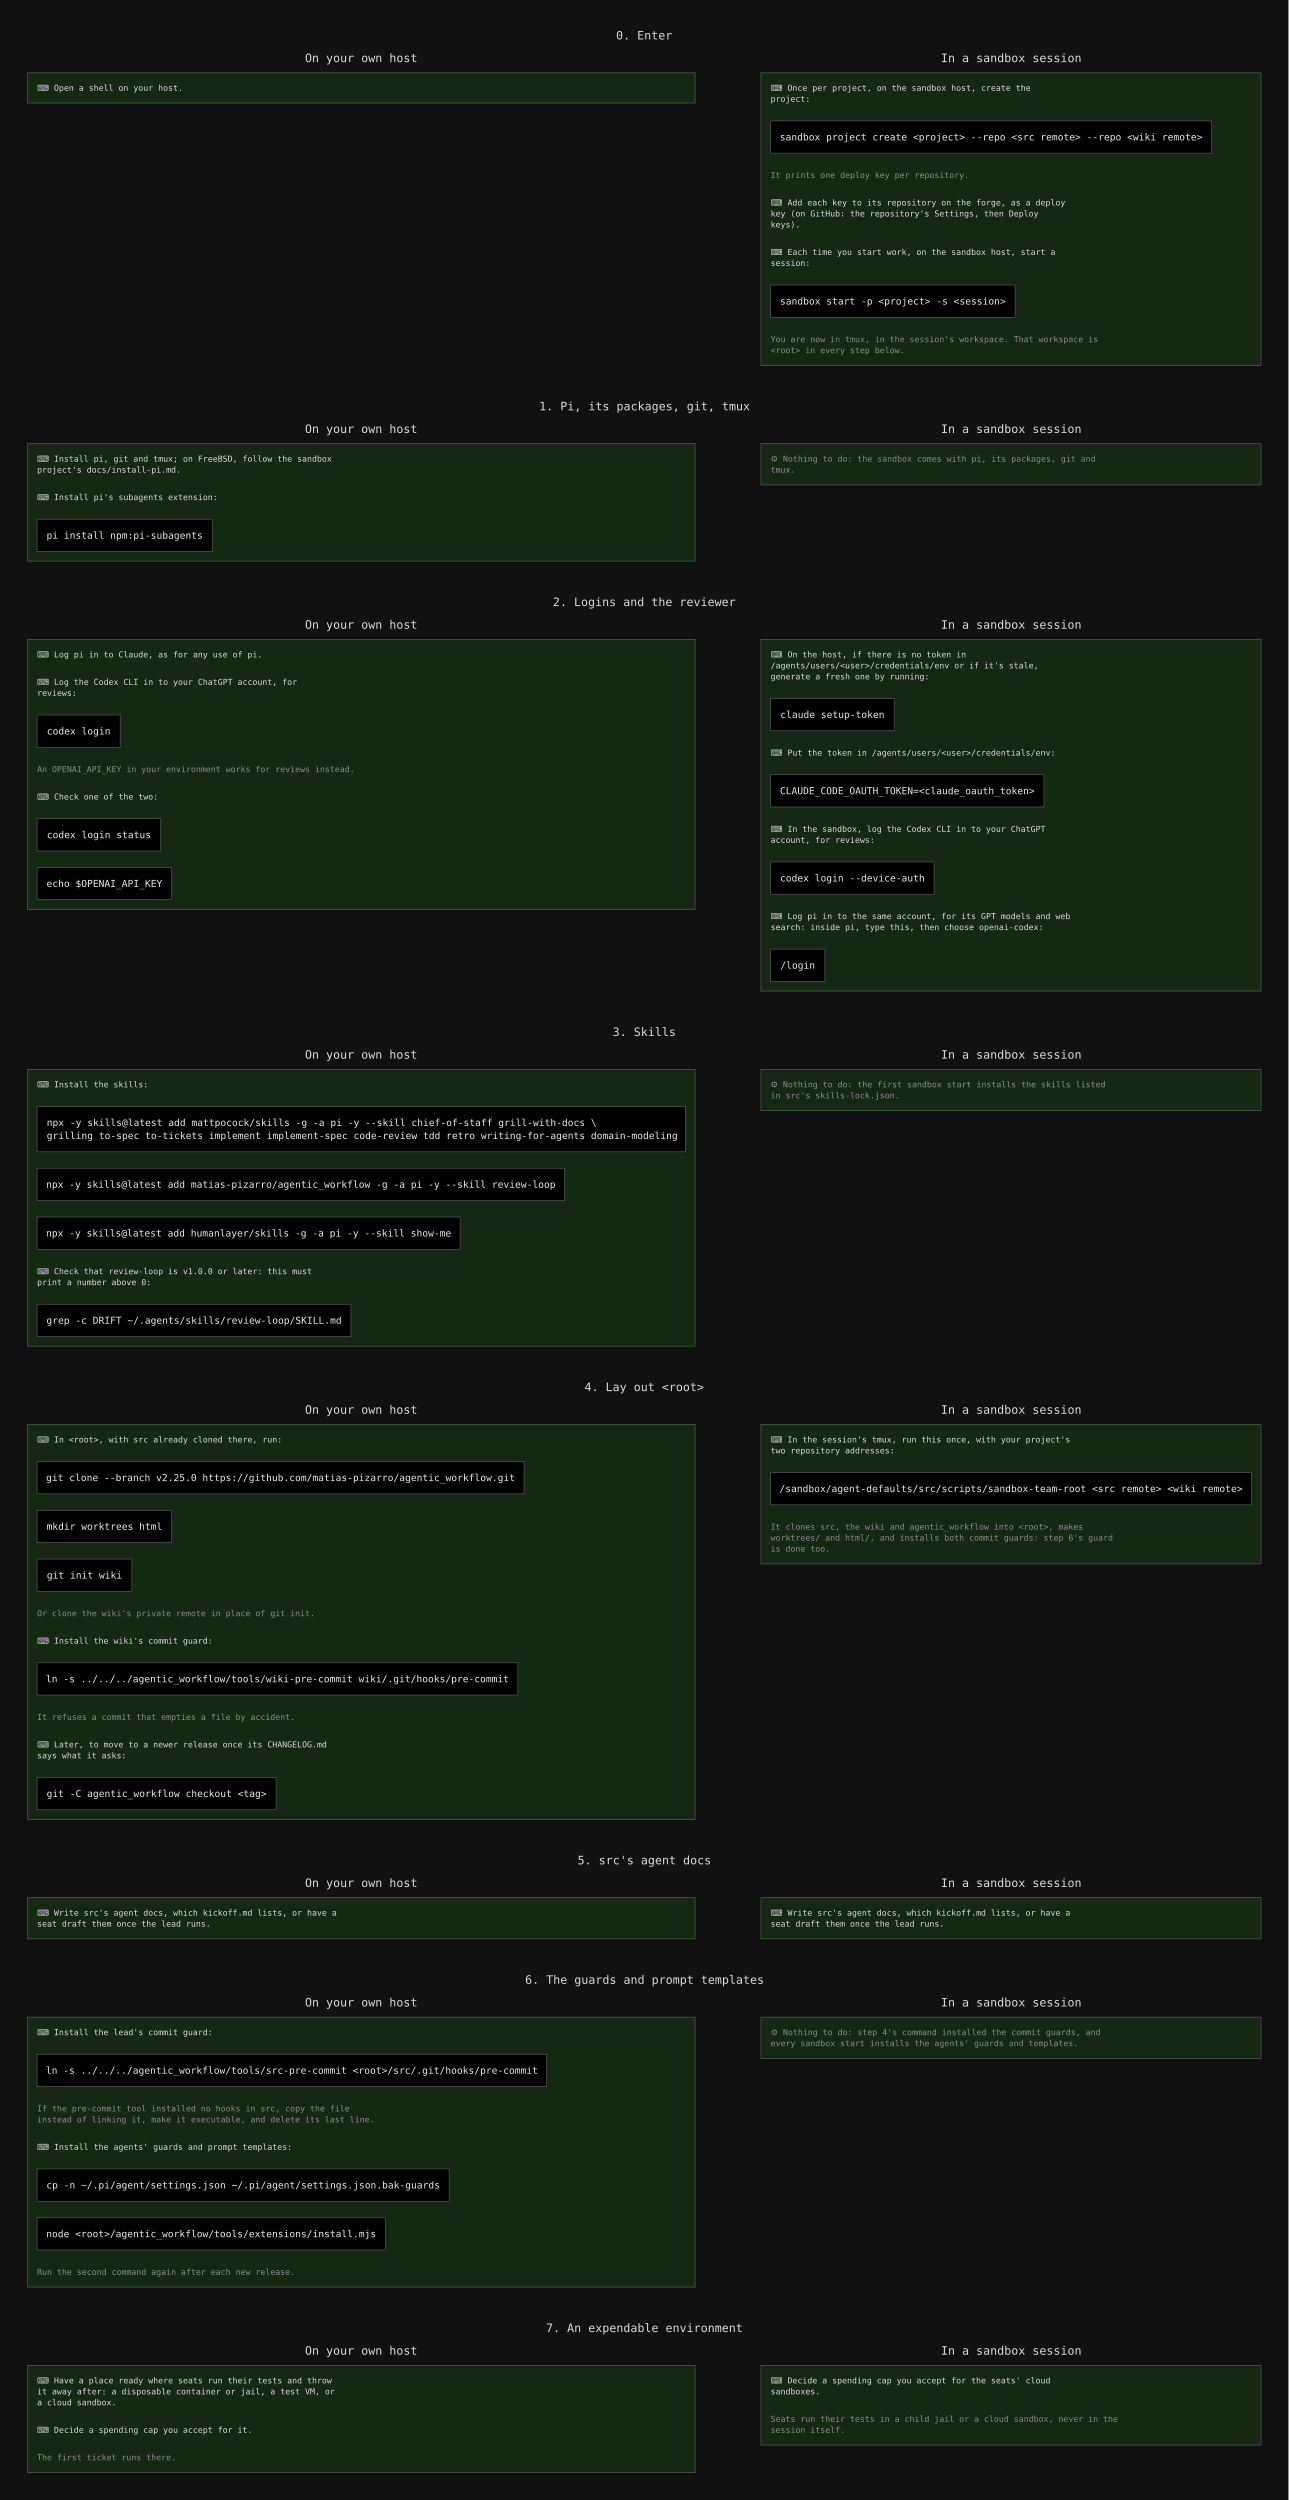
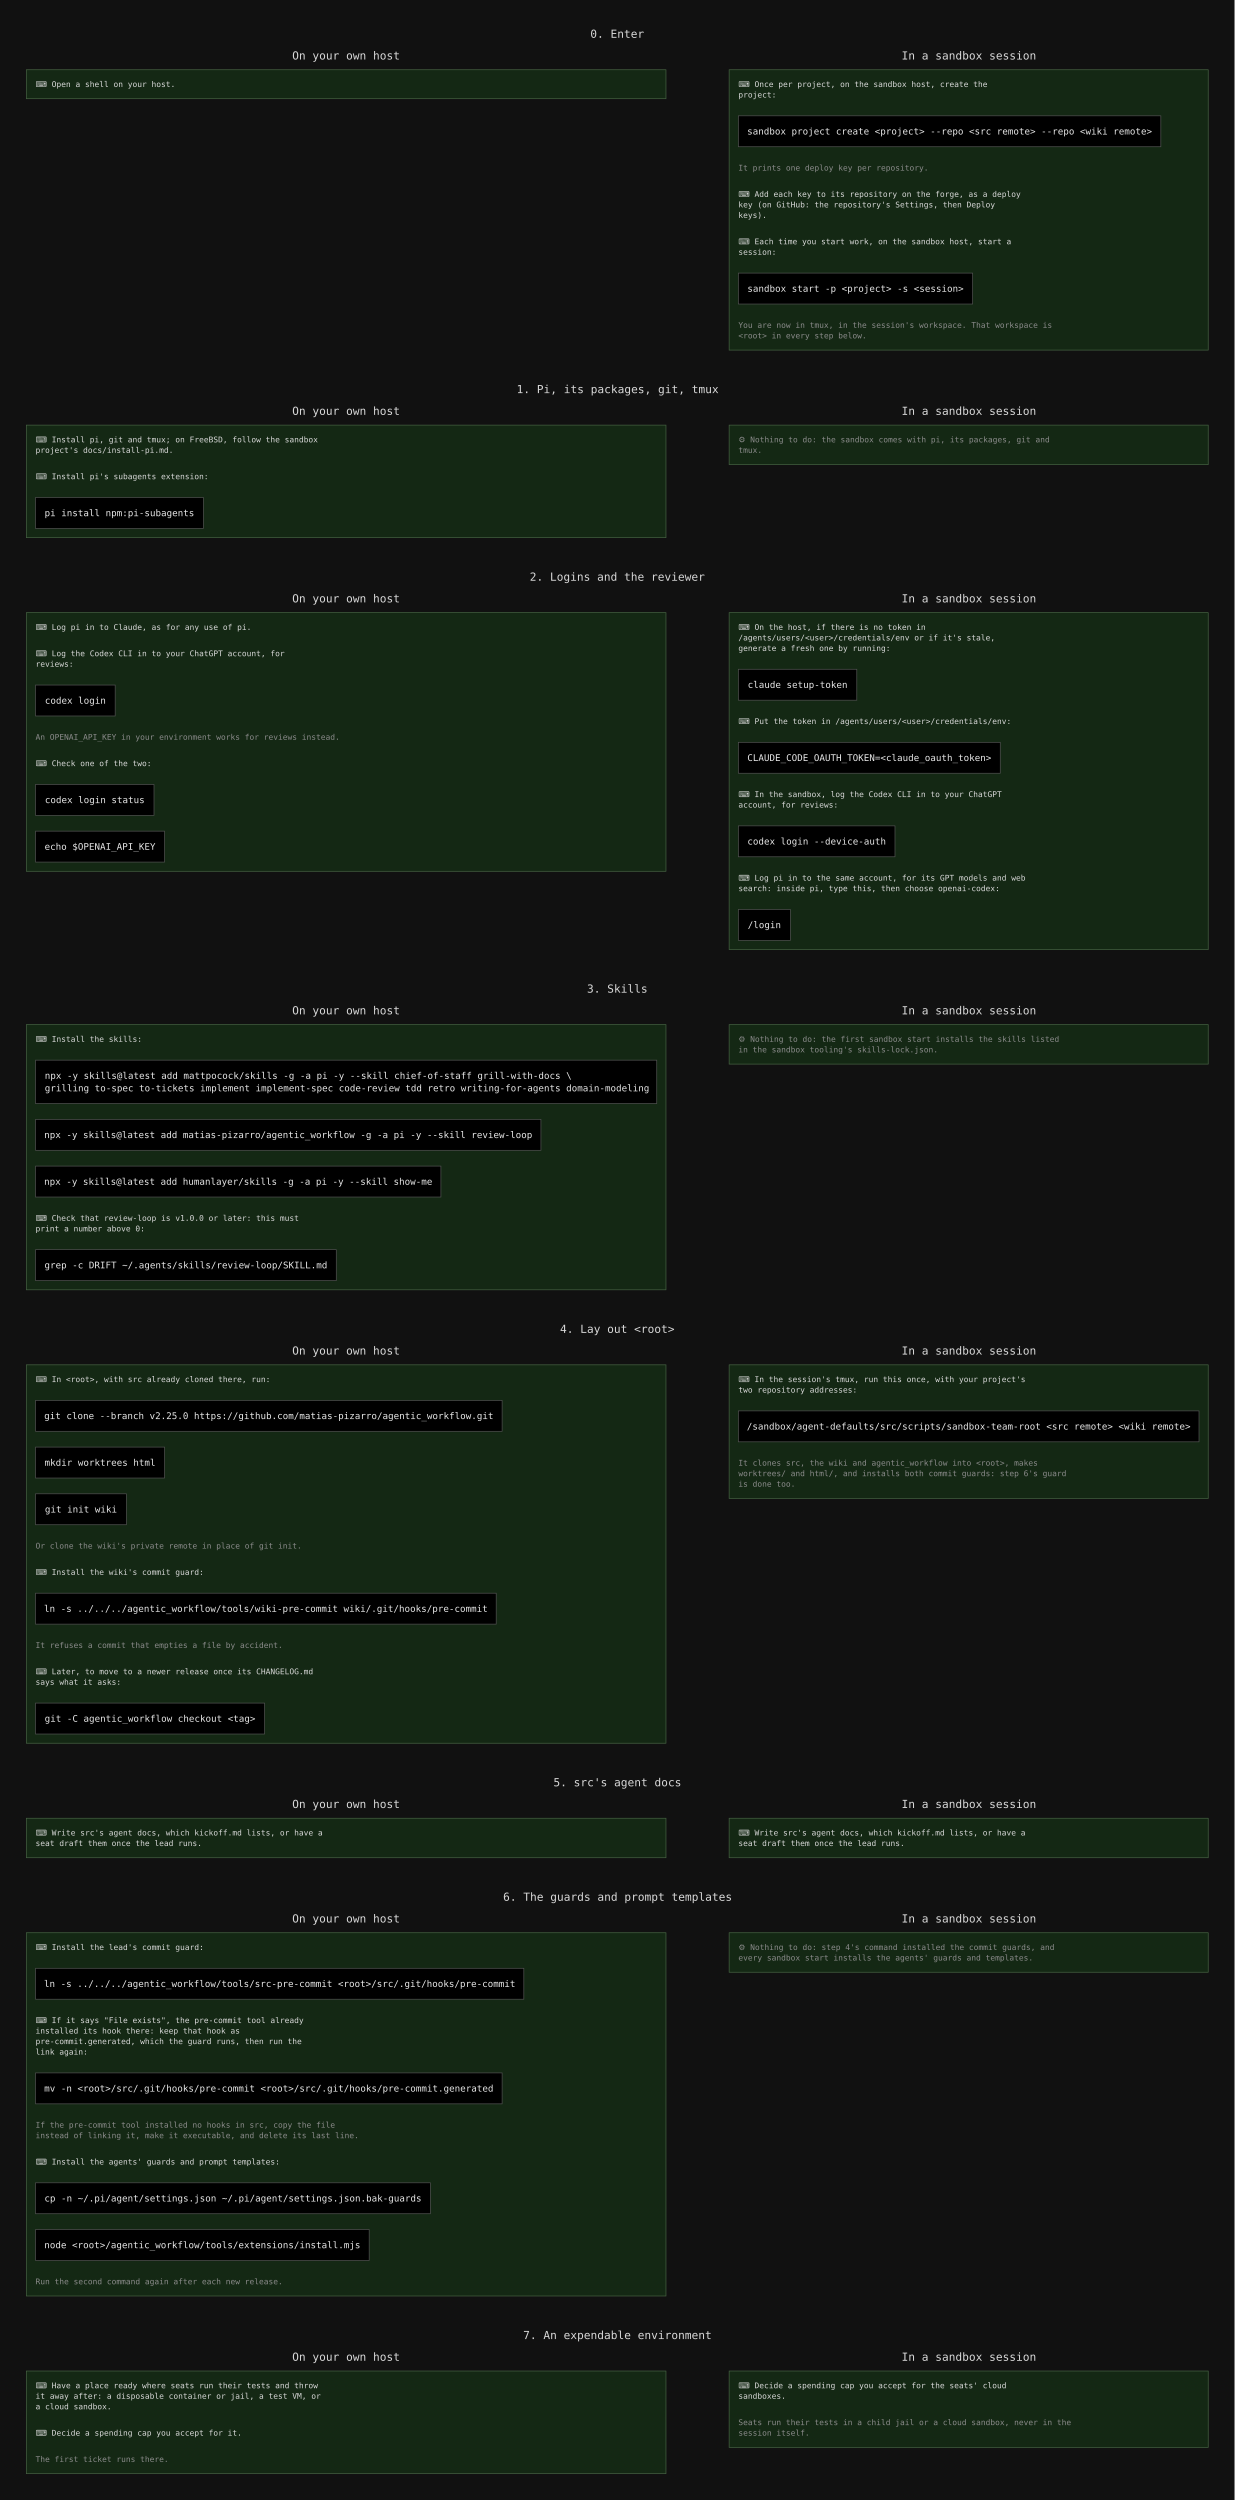
- <svg xmlns="http://www.w3.org/2000/svg" width="1876" height="3640" viewBox="0 0 1876 3640" font-family="'DejaVu Sans Mono', 'Menlo', 'Consolas', 'Liberation Mono', 'Courier New', monospace" font-size="14px">
+ <svg xmlns="http://www.w3.org/2000/svg" width="1876" height="3799" viewBox="0 0 1876 3799" font-family="'DejaVu Sans Mono', 'Menlo', 'Consolas', 'Liberation Mono', 'Courier New', monospace" font-size="14px">
  <defs>
  </defs>
-   <rect x="0" y="0" width="1876" height="3640" fill="#111111" />
+   <rect x="0" y="0" width="1876" height="3799" fill="#111111" />
  <g font-size="17px">
    <text x="897" y="57.45" fill="#d9d9d9" text-anchor="start">0. Enter</text>
  </g>
  <path d="M40 106 H1012 V150 H40 Z" fill="#142814" stroke="#486544" />
  <g font-size="17px">
    <text x="444" y="90.45" fill="#d9d9d9" text-anchor="start">On your own host</text>
  </g>
  <g font-size="12px">
    <text x="54" y="132.2" fill="#d9d9d9" text-anchor="start">⌨️ Open a shell on your host.</text>
  </g>
  <path d="M1108 106 H1836 V532 H1108 Z" fill="#142814" stroke="#486544" />
  <g font-size="17px">
    <text x="1370" y="90.45" fill="#d9d9d9" text-anchor="start">In a sandbox session</text>
  </g>
  <g font-size="12px">
    <text x="1122" y="132.2" fill="#d9d9d9" text-anchor="start">⌨️ Once per project, on the sandbox host, create the</text>
    <text x="1122" y="148.2" fill="#d9d9d9" text-anchor="start">project:</text>
  </g>
  <path d="M1122 176 H1764 V223 H1122 Z" fill="#000000" stroke="#555555" />
  <text x="1443" y="204.4" fill="#e8e8e8" text-anchor="middle">sandbox project create &lt;project&gt; --repo &lt;src remote&gt; --repo &lt;wiki remote&gt;</text>
  <g font-size="12px">
    <text x="1122" y="259.2" fill="#8b8b8b" text-anchor="start">It prints one deploy key per repository.</text>
  </g>
  <g font-size="12px">
    <text x="1122" y="299.2" fill="#d9d9d9" text-anchor="start">⌨️ Add each key to its repository on the forge, as a deploy</text>
    <text x="1122" y="315.2" fill="#d9d9d9" text-anchor="start">key (on GitHub: the repository's Settings, then Deploy</text>
    <text x="1122" y="331.2" fill="#d9d9d9" text-anchor="start">keys).</text>
  </g>
  <g font-size="12px">
    <text x="1122" y="371.2" fill="#d9d9d9" text-anchor="start">⌨️ Each time you start work, on the sandbox host, start a</text>
    <text x="1122" y="387.2" fill="#d9d9d9" text-anchor="start">session:</text>
  </g>
  <path d="M1122 415 H1478 V462 H1122 Z" fill="#000000" stroke="#555555" />
  <text x="1300" y="443.4" fill="#e8e8e8" text-anchor="middle">sandbox start -p &lt;project&gt; -s &lt;session&gt;</text>
  <g font-size="12px">
    <text x="1122" y="498.2" fill="#8b8b8b" text-anchor="start">You are now in tmux, in the session's workspace. That workspace is</text>
    <text x="1122" y="514.2" fill="#8b8b8b" text-anchor="start">&lt;root&gt; in every step below.</text>
  </g>
  <g font-size="17px">
    <text x="785" y="597.45" fill="#d9d9d9" text-anchor="start">1. Pi, its packages, git, tmux</text>
  </g>
  <path d="M40 646 H1012 V817 H40 Z" fill="#142814" stroke="#486544" />
  <g font-size="17px">
    <text x="444" y="630.45" fill="#d9d9d9" text-anchor="start">On your own host</text>
  </g>
  <g font-size="12px">
    <text x="54" y="672.2" fill="#d9d9d9" text-anchor="start">⌨️ Install pi, git and tmux; on FreeBSD, follow the sandbox</text>
    <text x="54" y="688.2" fill="#d9d9d9" text-anchor="start">project's docs/install-pi.md.</text>
  </g>
  <g font-size="12px">
    <text x="54" y="728.2" fill="#d9d9d9" text-anchor="start">⌨️ Install pi's subagents extension:</text>
  </g>
  <path d="M54 756 H309 V803 H54 Z" fill="#000000" stroke="#555555" />
  <text x="181.5" y="784.4" fill="#e8e8e8" text-anchor="middle">pi install npm:pi-subagents</text>
  <path d="M1108 646 H1836 V706 H1108 Z" fill="#142814" stroke="#486544" />
  <g font-size="17px">
    <text x="1370" y="630.45" fill="#d9d9d9" text-anchor="start">In a sandbox session</text>
  </g>
  <g font-size="12px">
    <text x="1122" y="672.2" fill="#8b8b8b" text-anchor="start">⚙️ Nothing to do: the sandbox comes with pi, its packages, git and</text>
    <text x="1122" y="688.2" fill="#8b8b8b" text-anchor="start">tmux.</text>
  </g>
  <g font-size="17px">
    <text x="805" y="882.45" fill="#d9d9d9" text-anchor="start">2. Logins and the reviewer</text>
  </g>
  <path d="M40 931 H1012 V1324 H40 Z" fill="#142814" stroke="#486544" />
  <g font-size="17px">
    <text x="444" y="915.45" fill="#d9d9d9" text-anchor="start">On your own host</text>
  </g>
  <g font-size="12px">
    <text x="54" y="957.2" fill="#d9d9d9" text-anchor="start">⌨️ Log pi in to Claude, as for any use of pi.</text>
  </g>
  <g font-size="12px">
    <text x="54" y="997.2" fill="#d9d9d9" text-anchor="start">⌨️ Log the Codex CLI in to your ChatGPT account, for</text>
    <text x="54" y="1013.2" fill="#d9d9d9" text-anchor="start">reviews:</text>
  </g>
  <path d="M54 1041 H175 V1088 H54 Z" fill="#000000" stroke="#555555" />
  <text x="114.5" y="1069.4" fill="#e8e8e8" text-anchor="middle">codex login</text>
  <g font-size="12px">
    <text x="54" y="1124.2" fill="#8b8b8b" text-anchor="start">An OPENAI_API_KEY in your environment works for reviews instead.</text>
  </g>
  <g font-size="12px">
    <text x="54" y="1164.2" fill="#d9d9d9" text-anchor="start">⌨️ Check one of the two:</text>
  </g>
  <path d="M54 1192 H234 V1239 H54 Z" fill="#000000" stroke="#555555" />
  <text x="144" y="1220.4" fill="#e8e8e8" text-anchor="middle">codex login status</text>
  <path d="M54 1263 H250 V1310 H54 Z" fill="#000000" stroke="#555555" />
  <text x="152" y="1291.4" fill="#e8e8e8" text-anchor="middle">echo $OPENAI_API_KEY</text>
  <path d="M1108 931 H1836 V1443 H1108 Z" fill="#142814" stroke="#486544" />
  <g font-size="17px">
    <text x="1370" y="915.45" fill="#d9d9d9" text-anchor="start">In a sandbox session</text>
  </g>
  <g font-size="12px">
    <text x="1122" y="957.2" fill="#d9d9d9" text-anchor="start">⌨️ On the host, if there is no token in</text>
    <text x="1122" y="973.2" fill="#d9d9d9" text-anchor="start">/agents/users/&lt;user&gt;/credentials/env or if it's stale,</text>
    <text x="1122" y="989.2" fill="#d9d9d9" text-anchor="start">generate a fresh one by running:</text>
  </g>
  <path d="M1122 1017 H1302 V1064 H1122 Z" fill="#000000" stroke="#555555" />
  <text x="1212" y="1045.4" fill="#e8e8e8" text-anchor="middle">claude setup-token</text>
  <g font-size="12px">
    <text x="1122" y="1100.2" fill="#d9d9d9" text-anchor="start">⌨️ Put the token in /agents/users/&lt;user&gt;/credentials/env:</text>
  </g>
  <path d="M1122 1128 H1520 V1175 H1122 Z" fill="#000000" stroke="#555555" />
  <text x="1321" y="1156.4" fill="#e8e8e8" text-anchor="middle">CLAUDE_CODE_OAUTH_TOKEN=&lt;claude_oauth_token&gt;</text>
  <g font-size="12px">
    <text x="1122" y="1211.2" fill="#d9d9d9" text-anchor="start">⌨️ In the sandbox, log the Codex CLI in to your ChatGPT</text>
    <text x="1122" y="1227.2" fill="#d9d9d9" text-anchor="start">account, for reviews:</text>
  </g>
  <path d="M1122 1255 H1360 V1302 H1122 Z" fill="#000000" stroke="#555555" />
  <text x="1241" y="1283.4" fill="#e8e8e8" text-anchor="middle">codex login --device-auth</text>
  <g font-size="12px">
    <text x="1122" y="1338.2" fill="#d9d9d9" text-anchor="start">⌨️ Log pi in to the same account, for its GPT models and web</text>
    <text x="1122" y="1354.2" fill="#d9d9d9" text-anchor="start">search: inside pi, type this, then choose openai-codex:</text>
  </g>
  <path d="M1122 1382 H1201 V1429 H1122 Z" fill="#000000" stroke="#555555" />
  <text x="1161.5" y="1410.4" fill="#e8e8e8" text-anchor="middle">/login</text>
  <g font-size="17px">
    <text x="892" y="1508.45" fill="#d9d9d9" text-anchor="start">3. Skills</text>
  </g>
  <path d="M40 1557 H1012 V1960 H40 Z" fill="#142814" stroke="#486544" />
  <g font-size="17px">
    <text x="444" y="1541.45" fill="#d9d9d9" text-anchor="start">On your own host</text>
  </g>
  <g font-size="12px">
    <text x="54" y="1583.2" fill="#d9d9d9" text-anchor="start">⌨️ Install the skills:</text>
  </g>
  <path d="M54 1611 H998 V1677 H54 Z" fill="#000000" stroke="#555555" />
  <text x="68" y="1639.4" fill="#e8e8e8" text-anchor="start">npx -y skills@latest add mattpocock/skills -g -a pi -y --skill chief-of-staff grill-with-docs \</text>
  <text x="68" y="1658.4" fill="#e8e8e8" text-anchor="start">grilling to-spec to-tickets implement implement-spec code-review tdd retro writing-for-agents domain-modeling</text>
  <path d="M54 1701 H822 V1748 H54 Z" fill="#000000" stroke="#555555" />
  <text x="438" y="1729.4" fill="#e8e8e8" text-anchor="middle">npx -y skills@latest add matias-pizarro/agentic_workflow -g -a pi -y --skill review-loop</text>
  <path d="M54 1772 H670 V1819 H54 Z" fill="#000000" stroke="#555555" />
  <text x="362" y="1800.4" fill="#e8e8e8" text-anchor="middle">npx -y skills@latest add humanlayer/skills -g -a pi -y --skill show-me</text>
  <g font-size="12px">
    <text x="54" y="1855.2" fill="#d9d9d9" text-anchor="start">⌨️ Check that review-loop is v1.0.0 or later: this must</text>
    <text x="54" y="1871.2" fill="#d9d9d9" text-anchor="start">print a number above 0:</text>
  </g>
  <path d="M54 1899 H511 V1946 H54 Z" fill="#000000" stroke="#555555" />
  <text x="282.5" y="1927.4" fill="#e8e8e8" text-anchor="middle">grep -c DRIFT ~/.agents/skills/review-loop/SKILL.md</text>
  <path d="M1108 1557 H1836 V1617 H1108 Z" fill="#142814" stroke="#486544" />
  <g font-size="17px">
    <text x="1370" y="1541.45" fill="#d9d9d9" text-anchor="start">In a sandbox session</text>
  </g>
  <g font-size="12px">
    <text x="1122" y="1583.2" fill="#8b8b8b" text-anchor="start">⚙️ Nothing to do: the first sandbox start installs the skills listed</text>
-     <text x="1122" y="1599.2" fill="#8b8b8b" text-anchor="start">in src's skills-lock.json.</text>
+     <text x="1122" y="1599.2" fill="#8b8b8b" text-anchor="start">in the sandbox tooling's skills-lock.json.</text>
  </g>
  <g font-size="17px">
    <text x="851" y="2025.45" fill="#d9d9d9" text-anchor="start">4. Lay out &lt;root&gt;</text>
  </g>
  <path d="M40 2074 H1012 V2649 H40 Z" fill="#142814" stroke="#486544" />
  <g font-size="17px">
    <text x="444" y="2058.45" fill="#d9d9d9" text-anchor="start">On your own host</text>
  </g>
  <g font-size="12px">
    <text x="54" y="2100.2" fill="#d9d9d9" text-anchor="start">⌨️ In &lt;root&gt;, with src already cloned there, run:</text>
  </g>
  <path d="M54 2128 H763 V2175 H54 Z" fill="#000000" stroke="#555555" />
  <text x="408.5" y="2156.4" fill="#e8e8e8" text-anchor="middle">git clone --branch v2.25.0 https://github.com/matias-pizarro/agentic_workflow.git</text>
  <path d="M54 2199 H250 V2246 H54 Z" fill="#000000" stroke="#555555" />
  <text x="152" y="2227.4" fill="#e8e8e8" text-anchor="middle">mkdir worktrees html</text>
  <path d="M54 2270 H192 V2317 H54 Z" fill="#000000" stroke="#555555" />
  <text x="123" y="2298.4" fill="#e8e8e8" text-anchor="middle">git init wiki</text>
  <g font-size="12px">
    <text x="54" y="2353.2" fill="#8b8b8b" text-anchor="start">Or clone the wiki's private remote in place of git init.</text>
  </g>
  <g font-size="12px">
    <text x="54" y="2393.2" fill="#d9d9d9" text-anchor="start">⌨️ Install the wiki's commit guard:</text>
  </g>
  <path d="M54 2421 H754 V2468 H54 Z" fill="#000000" stroke="#555555" />
  <text x="404" y="2449.4" fill="#e8e8e8" text-anchor="middle">ln -s ../../../agentic_workflow/tools/wiki-pre-commit wiki/.git/hooks/pre-commit</text>
  <g font-size="12px">
    <text x="54" y="2504.2" fill="#8b8b8b" text-anchor="start">It refuses a commit that empties a file by accident.</text>
  </g>
  <g font-size="12px">
    <text x="54" y="2544.2" fill="#d9d9d9" text-anchor="start">⌨️ Later, to move to a newer release once its CHANGELOG.md</text>
    <text x="54" y="2560.2" fill="#d9d9d9" text-anchor="start">says what it asks:</text>
  </g>
  <path d="M54 2588 H402 V2635 H54 Z" fill="#000000" stroke="#555555" />
  <text x="228" y="2616.4" fill="#e8e8e8" text-anchor="middle">git -C agentic_workflow checkout &lt;tag&gt;</text>
  <path d="M1108 2074 H1836 V2277 H1108 Z" fill="#142814" stroke="#486544" />
  <g font-size="17px">
    <text x="1370" y="2058.45" fill="#d9d9d9" text-anchor="start">In a sandbox session</text>
  </g>
  <g font-size="12px">
    <text x="1122" y="2100.2" fill="#d9d9d9" text-anchor="start">⌨️ In the session's tmux, run this once, with your project's</text>
    <text x="1122" y="2116.2" fill="#d9d9d9" text-anchor="start">two repository addresses:</text>
  </g>
  <path d="M1122 2144 H1822 V2191 H1122 Z" fill="#000000" stroke="#555555" />
  <text x="1472" y="2172.4" fill="#e8e8e8" text-anchor="middle">/sandbox/agent-defaults/src/scripts/sandbox-team-root &lt;src remote&gt; &lt;wiki remote&gt;</text>
  <g font-size="12px">
    <text x="1122" y="2227.2" fill="#8b8b8b" text-anchor="start">It clones src, the wiki and agentic_workflow into &lt;root&gt;, makes</text>
    <text x="1122" y="2243.2" fill="#8b8b8b" text-anchor="start">worktrees/ and html/, and installs both commit guards: step 6's guard</text>
    <text x="1122" y="2259.2" fill="#8b8b8b" text-anchor="start">is done too.</text>
  </g>
  <g font-size="17px">
    <text x="841" y="2714.45" fill="#d9d9d9" text-anchor="start">5. src's agent docs</text>
  </g>
  <path d="M40 2763 H1012 V2823 H40 Z" fill="#142814" stroke="#486544" />
  <g font-size="17px">
    <text x="444" y="2747.45" fill="#d9d9d9" text-anchor="start">On your own host</text>
  </g>
  <g font-size="12px">
    <text x="54" y="2789.2" fill="#d9d9d9" text-anchor="start">⌨️ Write src's agent docs, which kickoff.md lists, or have a</text>
    <text x="54" y="2805.2" fill="#d9d9d9" text-anchor="start">seat draft them once the lead runs.</text>
  </g>
  <path d="M1108 2763 H1836 V2823 H1108 Z" fill="#142814" stroke="#486544" />
  <g font-size="17px">
    <text x="1370" y="2747.45" fill="#d9d9d9" text-anchor="start">In a sandbox session</text>
  </g>
  <g font-size="12px">
    <text x="1122" y="2789.2" fill="#d9d9d9" text-anchor="start">⌨️ Write src's agent docs, which kickoff.md lists, or have a</text>
    <text x="1122" y="2805.2" fill="#d9d9d9" text-anchor="start">seat draft them once the lead runs.</text>
  </g>
  <g font-size="17px">
    <text x="764.5" y="2888.45" fill="#d9d9d9" text-anchor="start">6. The guards and prompt templates</text>
  </g>
-   <path d="M40 2937 H1012 V3330 H40 Z" fill="#142814" stroke="#486544" />
+   <path d="M40 2937 H1012 V3489 H40 Z" fill="#142814" stroke="#486544" />
  <g font-size="17px">
    <text x="444" y="2921.45" fill="#d9d9d9" text-anchor="start">On your own host</text>
  </g>
  <g font-size="12px">
    <text x="54" y="2963.2" fill="#d9d9d9" text-anchor="start">⌨️ Install the lead's commit guard:</text>
  </g>
  <path d="M54 2991 H796 V3038 H54 Z" fill="#000000" stroke="#555555" />
  <text x="425" y="3019.4" fill="#e8e8e8" text-anchor="middle">ln -s ../../../agentic_workflow/tools/src-pre-commit &lt;root&gt;/src/.git/hooks/pre-commit</text>
  <g font-size="12px">
-     <text x="54" y="3074.2" fill="#8b8b8b" text-anchor="start">If the pre-commit tool installed no hooks in src, copy the file</text>
-     <text x="54" y="3090.2" fill="#8b8b8b" text-anchor="start">instead of linking it, make it executable, and delete its last line.</text>
-   </g>
-   <g font-size="12px">
-     <text x="54" y="3130.2" fill="#d9d9d9" text-anchor="start">⌨️ Install the agents' guards and prompt templates:</text>
-   </g>
-   <path d="M54 3158 H654 V3205 H54 Z" fill="#000000" stroke="#555555" />
-   <text x="354" y="3186.4" fill="#e8e8e8" text-anchor="middle">cp -n ~/.pi/agent/settings.json ~/.pi/agent/settings.json.bak-guards</text>
-   <path d="M54 3229 H561 V3276 H54 Z" fill="#000000" stroke="#555555" />
-   <text x="307.5" y="3257.4" fill="#e8e8e8" text-anchor="middle">node &lt;root&gt;/agentic_workflow/tools/extensions/install.mjs</text>
-   <g font-size="12px">
-     <text x="54" y="3312.2" fill="#8b8b8b" text-anchor="start">Run the second command again after each new release.</text>
+     <text x="54" y="3074.2" fill="#d9d9d9" text-anchor="start">⌨️ If it says "File exists", the pre-commit tool already</text>
+     <text x="54" y="3090.2" fill="#d9d9d9" text-anchor="start">installed its hook there: keep that hook as</text>
+     <text x="54" y="3106.2" fill="#d9d9d9" text-anchor="start">pre-commit.generated, which the guard runs, then run the</text>
+     <text x="54" y="3122.2" fill="#d9d9d9" text-anchor="start">link again:</text>
+   </g>
+   <path d="M54 3150 H763 V3197 H54 Z" fill="#000000" stroke="#555555" />
+   <text x="408.5" y="3178.4" fill="#e8e8e8" text-anchor="middle">mv -n &lt;root&gt;/src/.git/hooks/pre-commit &lt;root&gt;/src/.git/hooks/pre-commit.generated</text>
+   <g font-size="12px">
+     <text x="54" y="3233.2" fill="#8b8b8b" text-anchor="start">If the pre-commit tool installed no hooks in src, copy the file</text>
+     <text x="54" y="3249.2" fill="#8b8b8b" text-anchor="start">instead of linking it, make it executable, and delete its last line.</text>
+   </g>
+   <g font-size="12px">
+     <text x="54" y="3289.2" fill="#d9d9d9" text-anchor="start">⌨️ Install the agents' guards and prompt templates:</text>
+   </g>
+   <path d="M54 3317 H654 V3364 H54 Z" fill="#000000" stroke="#555555" />
+   <text x="354" y="3345.4" fill="#e8e8e8" text-anchor="middle">cp -n ~/.pi/agent/settings.json ~/.pi/agent/settings.json.bak-guards</text>
+   <path d="M54 3388 H561 V3435 H54 Z" fill="#000000" stroke="#555555" />
+   <text x="307.5" y="3416.4" fill="#e8e8e8" text-anchor="middle">node &lt;root&gt;/agentic_workflow/tools/extensions/install.mjs</text>
+   <g font-size="12px">
+     <text x="54" y="3471.2" fill="#8b8b8b" text-anchor="start">Run the second command again after each new release.</text>
  </g>
  <path d="M1108 2937 H1836 V2997 H1108 Z" fill="#142814" stroke="#486544" />
  <g font-size="17px">
    <text x="1370" y="2921.45" fill="#d9d9d9" text-anchor="start">In a sandbox session</text>
  </g>
  <g font-size="12px">
    <text x="1122" y="2963.2" fill="#8b8b8b" text-anchor="start">⚙️ Nothing to do: step 4's command installed the commit guards, and</text>
    <text x="1122" y="2979.2" fill="#8b8b8b" text-anchor="start">every sandbox start installs the agents' guards and templates.</text>
  </g>
  <g font-size="17px">
-     <text x="795" y="3395.45" fill="#d9d9d9" text-anchor="start">7. An expendable environment</text>
-   </g>
-   <path d="M40 3444 H1012 V3600 H40 Z" fill="#142814" stroke="#486544" />
-   <g font-size="17px">
-     <text x="444" y="3428.45" fill="#d9d9d9" text-anchor="start">On your own host</text>
-   </g>
-   <g font-size="12px">
-     <text x="54" y="3470.2" fill="#d9d9d9" text-anchor="start">⌨️ Have a place ready where seats run their tests and throw</text>
-     <text x="54" y="3486.2" fill="#d9d9d9" text-anchor="start">it away after: a disposable container or jail, a test VM, or</text>
-     <text x="54" y="3502.2" fill="#d9d9d9" text-anchor="start">a cloud sandbox.</text>
-   </g>
-   <g font-size="12px">
-     <text x="54" y="3542.2" fill="#d9d9d9" text-anchor="start">⌨️ Decide a spending cap you accept for it.</text>
-   </g>
-   <g font-size="12px">
-     <text x="54" y="3582.2" fill="#8b8b8b" text-anchor="start">The first ticket runs there.</text>
-   </g>
-   <path d="M1108 3444 H1836 V3560 H1108 Z" fill="#142814" stroke="#486544" />
-   <g font-size="17px">
-     <text x="1370" y="3428.45" fill="#d9d9d9" text-anchor="start">In a sandbox session</text>
-   </g>
-   <g font-size="12px">
-     <text x="1122" y="3470.2" fill="#d9d9d9" text-anchor="start">⌨️ Decide a spending cap you accept for the seats' cloud</text>
-     <text x="1122" y="3486.2" fill="#d9d9d9" text-anchor="start">sandboxes.</text>
-   </g>
-   <g font-size="12px">
-     <text x="1122" y="3526.2" fill="#8b8b8b" text-anchor="start">Seats run their tests in a child jail or a cloud sandbox, never in the</text>
-     <text x="1122" y="3542.2" fill="#8b8b8b" text-anchor="start">session itself.</text>
+     <text x="795" y="3554.45" fill="#d9d9d9" text-anchor="start">7. An expendable environment</text>
+   </g>
+   <path d="M40 3603 H1012 V3759 H40 Z" fill="#142814" stroke="#486544" />
+   <g font-size="17px">
+     <text x="444" y="3587.45" fill="#d9d9d9" text-anchor="start">On your own host</text>
+   </g>
+   <g font-size="12px">
+     <text x="54" y="3629.2" fill="#d9d9d9" text-anchor="start">⌨️ Have a place ready where seats run their tests and throw</text>
+     <text x="54" y="3645.2" fill="#d9d9d9" text-anchor="start">it away after: a disposable container or jail, a test VM, or</text>
+     <text x="54" y="3661.2" fill="#d9d9d9" text-anchor="start">a cloud sandbox.</text>
+   </g>
+   <g font-size="12px">
+     <text x="54" y="3701.2" fill="#d9d9d9" text-anchor="start">⌨️ Decide a spending cap you accept for it.</text>
+   </g>
+   <g font-size="12px">
+     <text x="54" y="3741.2" fill="#8b8b8b" text-anchor="start">The first ticket runs there.</text>
+   </g>
+   <path d="M1108 3603 H1836 V3719 H1108 Z" fill="#142814" stroke="#486544" />
+   <g font-size="17px">
+     <text x="1370" y="3587.45" fill="#d9d9d9" text-anchor="start">In a sandbox session</text>
+   </g>
+   <g font-size="12px">
+     <text x="1122" y="3629.2" fill="#d9d9d9" text-anchor="start">⌨️ Decide a spending cap you accept for the seats' cloud</text>
+     <text x="1122" y="3645.2" fill="#d9d9d9" text-anchor="start">sandboxes.</text>
+   </g>
+   <g font-size="12px">
+     <text x="1122" y="3685.2" fill="#8b8b8b" text-anchor="start">Seats run their tests in a child jail or a cloud sandbox, never in the</text>
+     <text x="1122" y="3701.2" fill="#8b8b8b" text-anchor="start">session itself.</text>
  </g>
</svg>
